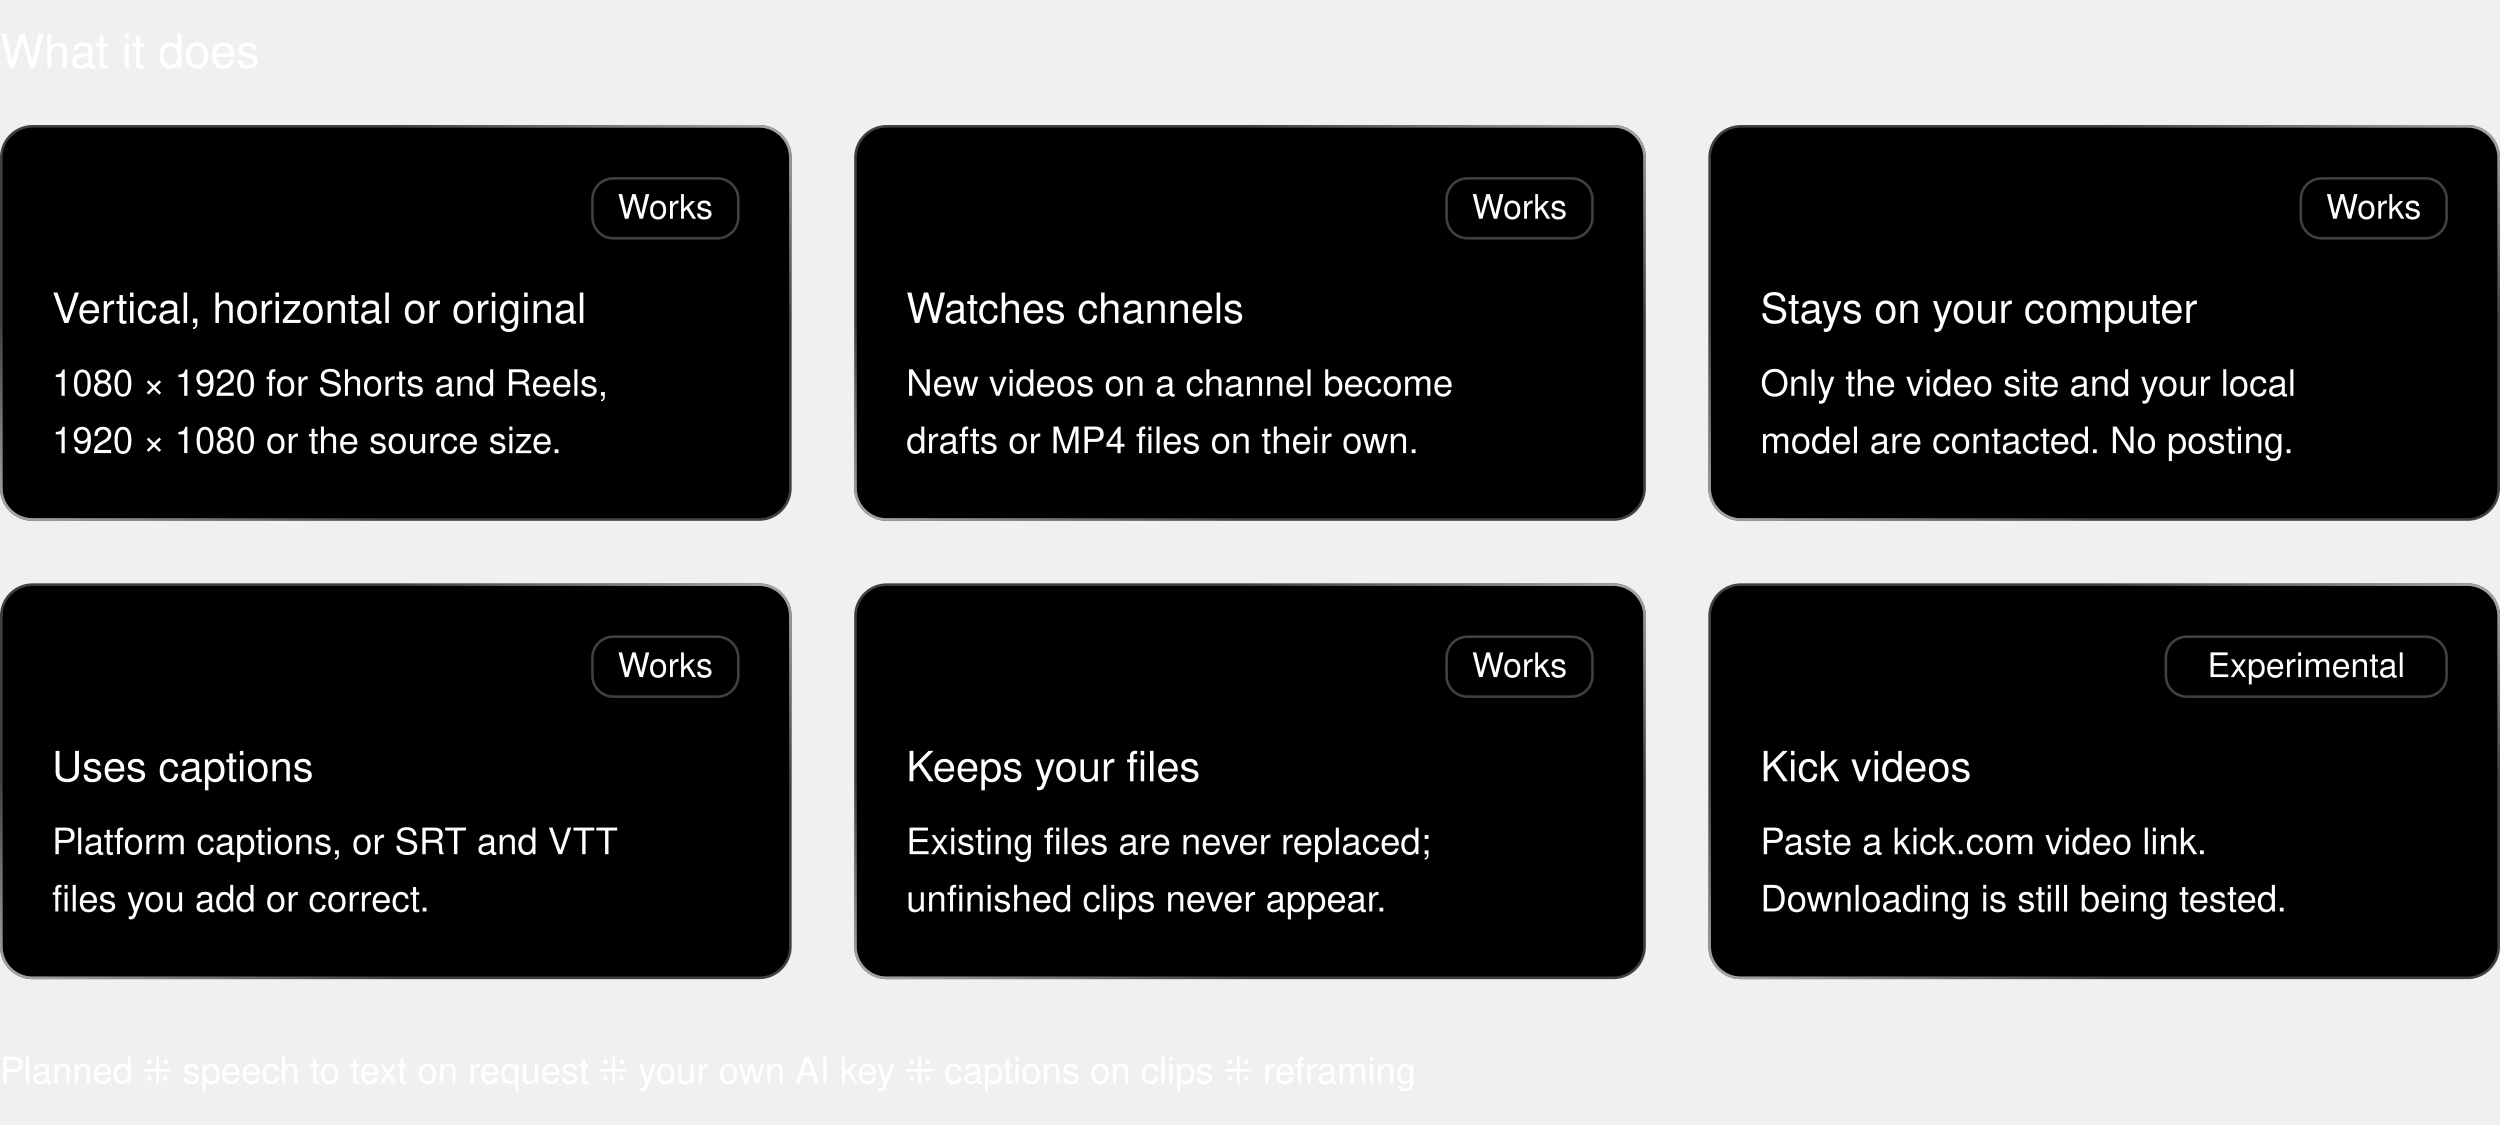
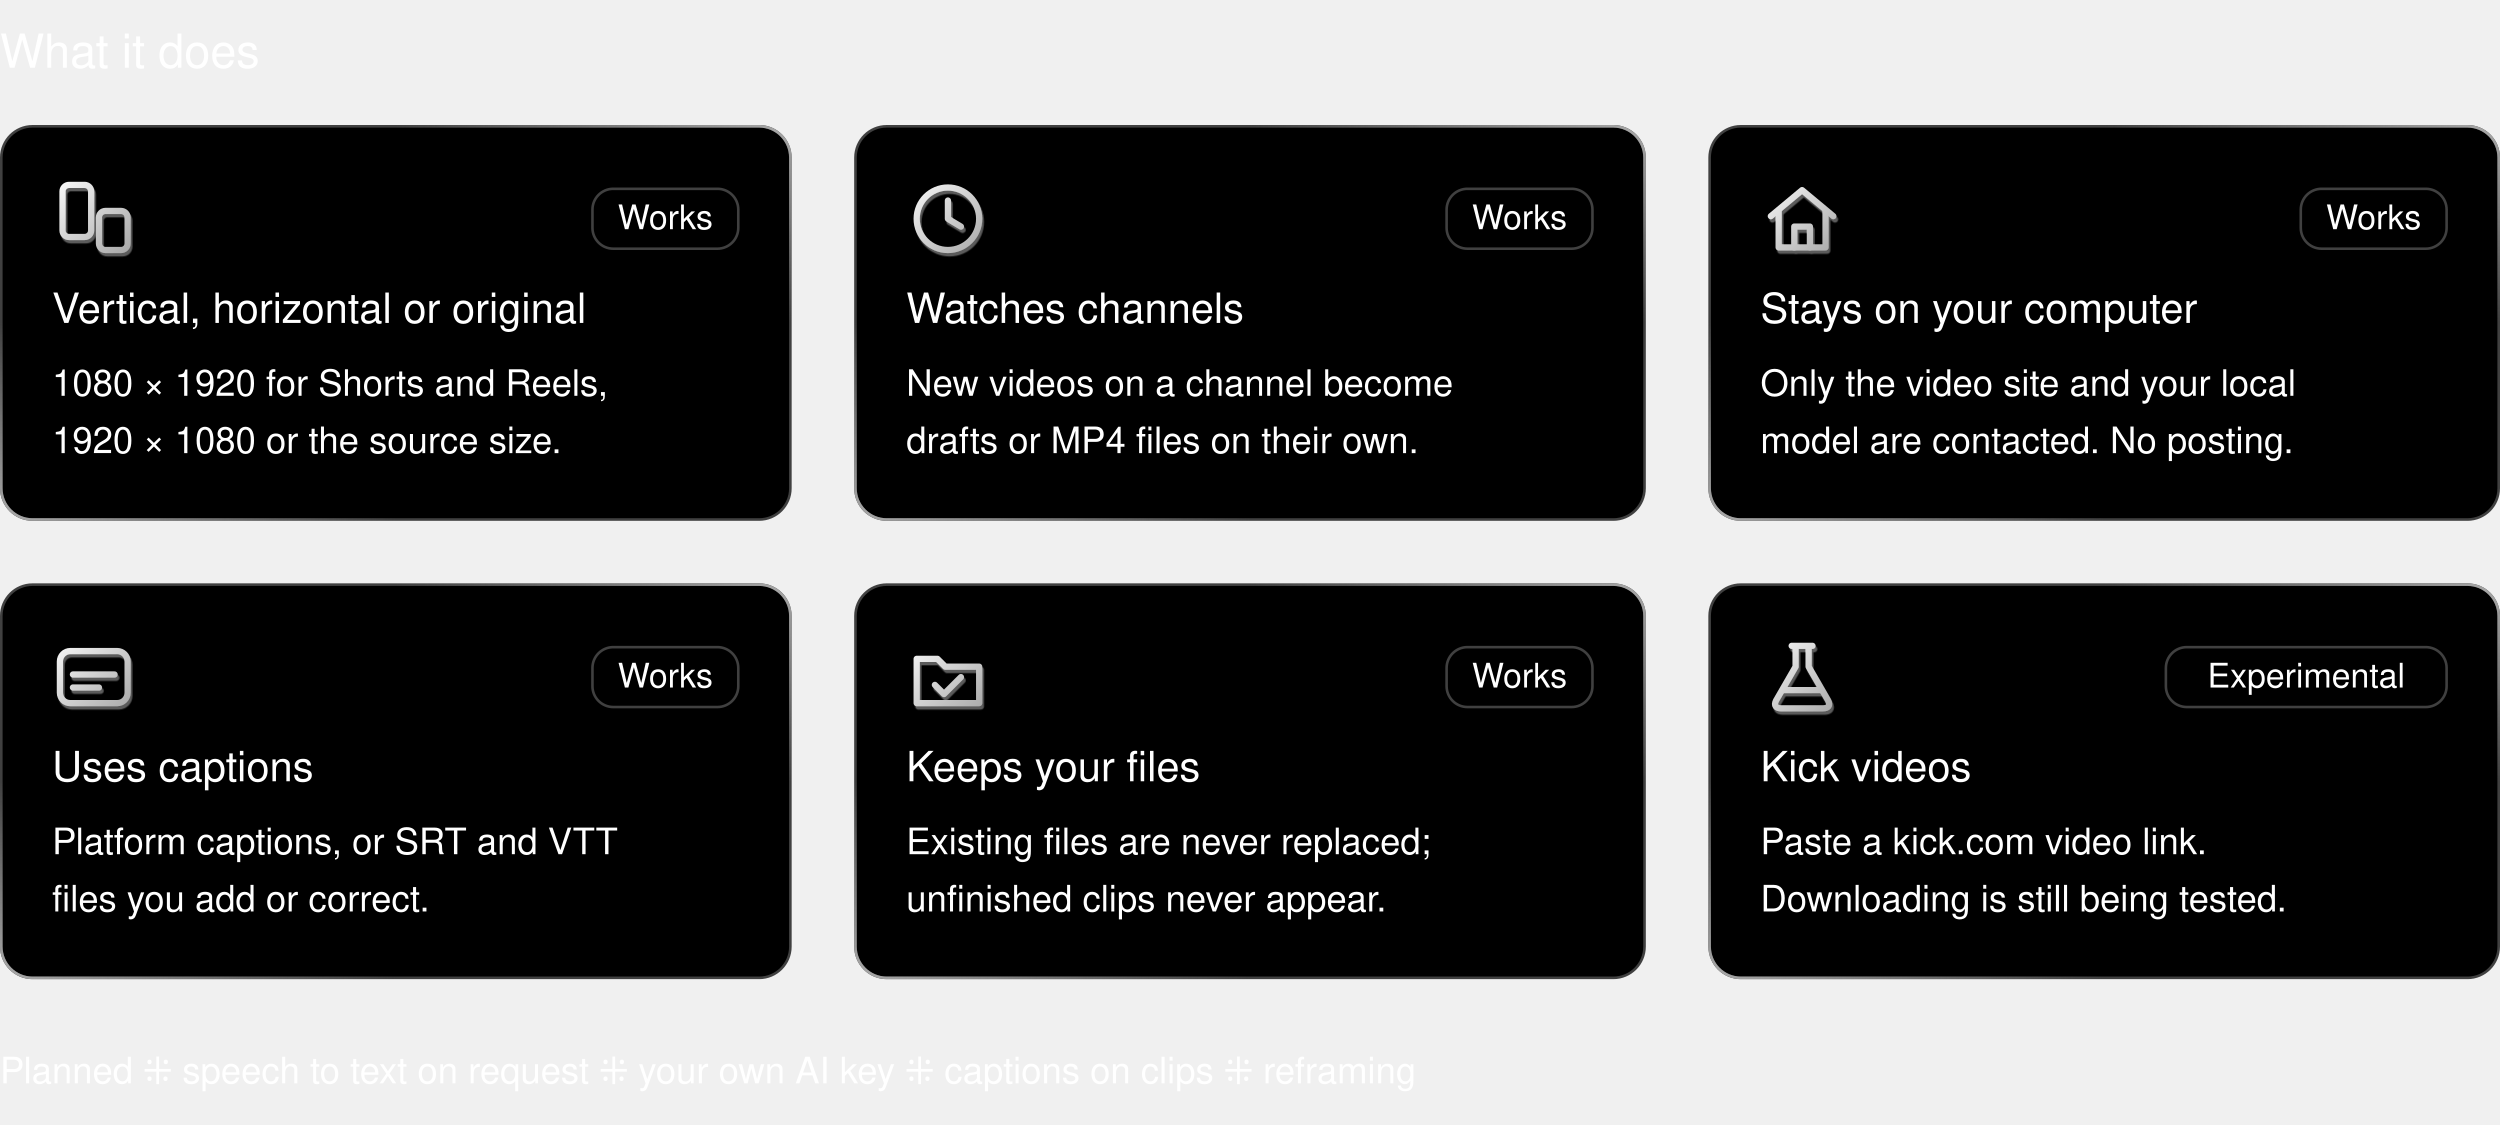
<svg xmlns="http://www.w3.org/2000/svg" width="960" height="432" viewBox="0 0 960 432" role="img" aria-label="What it does, and what is planned">
  <defs>
    <radialGradient id="tr" cx="1" cy="0" r="0.5" gradientUnits="objectBoundingBox">
      <stop offset="0" stop-color="#a9a9a9" />
      <stop offset="1" stop-color="#a9a9a9" stop-opacity="0" />
    </radialGradient>
    <radialGradient id="bl" cx="0" cy="1" r="0.5" gradientUnits="objectBoundingBox">
      <stop offset="0" stop-color="#a9a9a9" />
      <stop offset="1" stop-color="#a9a9a9" stop-opacity="0" />
    </radialGradient>
    <linearGradient id="face" x1="0" y1="0" x2="1" y2="1">
      <stop offset="0" stop-color="#ffffff" />
      <stop offset="1" stop-color="#a0a0a0" />
    </linearGradient>
+     <linearGradient id="iface" x1="0" y1="0" x2="32" y2="32" gradientUnits="userSpaceOnUse">
+       <stop offset="0" stop-color="#ffffff" />
+       <stop offset="1" stop-color="#a0a0a0" />
+     </linearGradient>
+     <filter id="idepth" x="-20%" y="-20%" width="150%" height="150%">
+       <feDropShadow dx="0.64" dy="1.28" stdDeviation="0.16" flood-color="#606060" flood-opacity="0.95" />
+     </filter>
  </defs>
  <text x="0" y="26" font-size="18" font-weight="400" fill="#ffffff" text-anchor="start" font-family="&quot;Helvetica Neue&quot;, Helvetica, Arial, sans-serif">What it does</text>
  <rect x="0.5" y="48.5" width="303.0" height="151" rx="12" fill="#000000" stroke="#404040" />
  <rect x="0.5" y="48.5" width="303.0" height="151" rx="12" fill="none" stroke="url(#tr)" />
  <rect x="0.5" y="48.5" width="303.0" height="151" rx="12" fill="none" stroke="url(#bl)" />
-   <rect x="227.5" y="68.5" width="56.0" height="23" rx="8" fill="none" stroke="#404040" />
-   <text x="255.5" y="84" font-size="13" font-weight="400" fill="#ffffff" text-anchor="middle" font-family="&quot;Helvetica Neue&quot;, Helvetica, Arial, sans-serif">Works</text>
+   <svg x="20.0" y="68" width="32" height="32" viewBox="0 0 32 32" aria-hidden="true">
+     <g fill="none" stroke="url(#iface)" stroke-width="2.4" stroke-linecap="round" stroke-linejoin="round" filter="url(#idepth)">
+       <rect x="4" y="3" width="11" height="20" rx="2.5" />
+       <rect x="18" y="13" width="11" height="15" rx="2.5" />
+     </g>
+   </svg>
+   <rect x="227.5" y="72.5" width="56.0" height="23" rx="8" fill="none" stroke="#404040" />
+   <text x="255.5" y="88" font-size="13" font-weight="400" fill="#ffffff" text-anchor="middle" font-family="&quot;Helvetica Neue&quot;, Helvetica, Arial, sans-serif">Works</text>
  <text x="20.0" y="124" font-size="16" font-weight="500" fill="#ffffff" text-anchor="start" font-family="&quot;Helvetica Neue&quot;, Helvetica, Arial, sans-serif">Vertical, horizontal or original</text>
  <text x="20.0" y="152" font-size="14" font-weight="400" fill="#ffffff" text-anchor="start" font-family="&quot;Helvetica Neue&quot;, Helvetica, Arial, sans-serif">1080 × 1920 for Shorts and Reels,</text>
  <text x="20.0" y="174" font-size="14" font-weight="400" fill="#ffffff" text-anchor="start" font-family="&quot;Helvetica Neue&quot;, Helvetica, Arial, sans-serif">1920 × 1080 or the source size.</text>
  <rect x="328.5" y="48.5" width="303.0" height="151" rx="12" fill="#000000" stroke="#404040" />
  <rect x="328.5" y="48.5" width="303.0" height="151" rx="12" fill="none" stroke="url(#tr)" />
  <rect x="328.5" y="48.5" width="303.0" height="151" rx="12" fill="none" stroke="url(#bl)" />
-   <rect x="555.5" y="68.5" width="56.0" height="23" rx="8" fill="none" stroke="#404040" />
-   <text x="583.5" y="84" font-size="13" font-weight="400" fill="#ffffff" text-anchor="middle" font-family="&quot;Helvetica Neue&quot;, Helvetica, Arial, sans-serif">Works</text>
+   <svg x="348.0" y="68" width="32" height="32" viewBox="0 0 32 32" aria-hidden="true">
+     <g fill="none" stroke="url(#iface)" stroke-width="2.4" stroke-linecap="round" stroke-linejoin="round" filter="url(#idepth)">
+       <circle cx="16" cy="16" r="12" />
+       <path d="M16 9 V16 L21 19" />
+     </g>
+   </svg>
+   <rect x="555.5" y="72.5" width="56.0" height="23" rx="8" fill="none" stroke="#404040" />
+   <text x="583.5" y="88" font-size="13" font-weight="400" fill="#ffffff" text-anchor="middle" font-family="&quot;Helvetica Neue&quot;, Helvetica, Arial, sans-serif">Works</text>
  <text x="348.0" y="124" font-size="16" font-weight="500" fill="#ffffff" text-anchor="start" font-family="&quot;Helvetica Neue&quot;, Helvetica, Arial, sans-serif">Watches channels</text>
  <text x="348.0" y="152" font-size="14" font-weight="400" fill="#ffffff" text-anchor="start" font-family="&quot;Helvetica Neue&quot;, Helvetica, Arial, sans-serif">New videos on a channel become</text>
  <text x="348.0" y="174" font-size="14" font-weight="400" fill="#ffffff" text-anchor="start" font-family="&quot;Helvetica Neue&quot;, Helvetica, Arial, sans-serif">drafts or MP4 files on their own.</text>
  <rect x="656.5" y="48.5" width="303.0" height="151" rx="12" fill="#000000" stroke="#404040" />
  <rect x="656.5" y="48.5" width="303.0" height="151" rx="12" fill="none" stroke="url(#tr)" />
  <rect x="656.5" y="48.5" width="303.0" height="151" rx="12" fill="none" stroke="url(#bl)" />
-   <rect x="883.5" y="68.5" width="56.0" height="23" rx="8" fill="none" stroke="#404040" />
-   <text x="911.5" y="84" font-size="13" font-weight="400" fill="#ffffff" text-anchor="middle" font-family="&quot;Helvetica Neue&quot;, Helvetica, Arial, sans-serif">Works</text>
+   <svg x="676.0" y="68" width="32" height="32" viewBox="0 0 32 32" aria-hidden="true">
+     <g fill="none" stroke="url(#iface)" stroke-width="2.4" stroke-linecap="round" stroke-linejoin="round" filter="url(#idepth)">
+       <path d="M4 15 L16 5 L28 15" />
+       <path d="M7 13 V27 H25 V13" />
+       <path d="M13 27 V19 H19 V27" />
+     </g>
+   </svg>
+   <rect x="883.5" y="72.5" width="56.0" height="23" rx="8" fill="none" stroke="#404040" />
+   <text x="911.5" y="88" font-size="13" font-weight="400" fill="#ffffff" text-anchor="middle" font-family="&quot;Helvetica Neue&quot;, Helvetica, Arial, sans-serif">Works</text>
  <text x="676.0" y="124" font-size="16" font-weight="500" fill="#ffffff" text-anchor="start" font-family="&quot;Helvetica Neue&quot;, Helvetica, Arial, sans-serif">Stays on your computer</text>
  <text x="676.0" y="152" font-size="14" font-weight="400" fill="#ffffff" text-anchor="start" font-family="&quot;Helvetica Neue&quot;, Helvetica, Arial, sans-serif">Only the video site and your local</text>
  <text x="676.0" y="174" font-size="14" font-weight="400" fill="#ffffff" text-anchor="start" font-family="&quot;Helvetica Neue&quot;, Helvetica, Arial, sans-serif">model are contacted. No posting.</text>
  <rect x="0.5" y="224.5" width="303.0" height="151" rx="12" fill="#000000" stroke="#404040" />
  <rect x="0.5" y="224.5" width="303.0" height="151" rx="12" fill="none" stroke="url(#tr)" />
  <rect x="0.5" y="224.5" width="303.0" height="151" rx="12" fill="none" stroke="url(#bl)" />
-   <rect x="227.5" y="244.5" width="56.0" height="23" rx="8" fill="none" stroke="#404040" />
-   <text x="255.5" y="260" font-size="13" font-weight="400" fill="#ffffff" text-anchor="middle" font-family="&quot;Helvetica Neue&quot;, Helvetica, Arial, sans-serif">Works</text>
+   <svg x="20.0" y="244" width="32" height="32" viewBox="0 0 32 32" aria-hidden="true">
+     <g fill="none" stroke="url(#iface)" stroke-width="2.4" stroke-linecap="round" stroke-linejoin="round" filter="url(#idepth)">
+       <rect x="3" y="6" width="26" height="20" rx="4" />
+       <path d="M8 15 H24 M8 20 H18" />
+     </g>
+   </svg>
+   <rect x="227.5" y="248.5" width="56.0" height="23" rx="8" fill="none" stroke="#404040" />
+   <text x="255.5" y="264" font-size="13" font-weight="400" fill="#ffffff" text-anchor="middle" font-family="&quot;Helvetica Neue&quot;, Helvetica, Arial, sans-serif">Works</text>
  <text x="20.0" y="300" font-size="16" font-weight="500" fill="#ffffff" text-anchor="start" font-family="&quot;Helvetica Neue&quot;, Helvetica, Arial, sans-serif">Uses captions</text>
  <text x="20.0" y="328" font-size="14" font-weight="400" fill="#ffffff" text-anchor="start" font-family="&quot;Helvetica Neue&quot;, Helvetica, Arial, sans-serif">Platform captions, or SRT and VTT</text>
  <text x="20.0" y="350" font-size="14" font-weight="400" fill="#ffffff" text-anchor="start" font-family="&quot;Helvetica Neue&quot;, Helvetica, Arial, sans-serif">files you add or correct.</text>
  <rect x="328.5" y="224.5" width="303.0" height="151" rx="12" fill="#000000" stroke="#404040" />
  <rect x="328.5" y="224.5" width="303.0" height="151" rx="12" fill="none" stroke="url(#tr)" />
  <rect x="328.5" y="224.5" width="303.0" height="151" rx="12" fill="none" stroke="url(#bl)" />
-   <rect x="555.5" y="244.5" width="56.0" height="23" rx="8" fill="none" stroke="#404040" />
-   <text x="583.5" y="260" font-size="13" font-weight="400" fill="#ffffff" text-anchor="middle" font-family="&quot;Helvetica Neue&quot;, Helvetica, Arial, sans-serif">Works</text>
+   <svg x="348.0" y="244" width="32" height="32" viewBox="0 0 32 32" aria-hidden="true">
+     <g fill="none" stroke="url(#iface)" stroke-width="2.4" stroke-linecap="round" stroke-linejoin="round" filter="url(#idepth)">
+       <path d="M4 9 V26 H28 V12 H15 L12 9 Z" />
+       <path d="M11 19 L14.5 22.5 L21 16" />
+     </g>
+   </svg>
+   <rect x="555.5" y="248.5" width="56.0" height="23" rx="8" fill="none" stroke="#404040" />
+   <text x="583.5" y="264" font-size="13" font-weight="400" fill="#ffffff" text-anchor="middle" font-family="&quot;Helvetica Neue&quot;, Helvetica, Arial, sans-serif">Works</text>
  <text x="348.0" y="300" font-size="16" font-weight="500" fill="#ffffff" text-anchor="start" font-family="&quot;Helvetica Neue&quot;, Helvetica, Arial, sans-serif">Keeps your files</text>
  <text x="348.0" y="328" font-size="14" font-weight="400" fill="#ffffff" text-anchor="start" font-family="&quot;Helvetica Neue&quot;, Helvetica, Arial, sans-serif">Existing files are never replaced;</text>
  <text x="348.0" y="350" font-size="14" font-weight="400" fill="#ffffff" text-anchor="start" font-family="&quot;Helvetica Neue&quot;, Helvetica, Arial, sans-serif">unfinished clips never appear.</text>
  <rect x="656.5" y="224.5" width="303.0" height="151" rx="12" fill="#000000" stroke="#404040" />
  <rect x="656.5" y="224.5" width="303.0" height="151" rx="12" fill="none" stroke="url(#tr)" />
  <rect x="656.5" y="224.5" width="303.0" height="151" rx="12" fill="none" stroke="url(#bl)" />
-   <rect x="831.7" y="244.5" width="107.8" height="23" rx="8" fill="none" stroke="#404040" />
-   <text x="885.6" y="260" font-size="13" font-weight="400" fill="#ffffff" text-anchor="middle" font-family="&quot;Helvetica Neue&quot;, Helvetica, Arial, sans-serif">Experimental</text>
+   <svg x="676.0" y="244" width="32" height="32" viewBox="0 0 32 32" aria-hidden="true">
+     <g fill="none" stroke="url(#iface)" stroke-width="2.4" stroke-linecap="round" stroke-linejoin="round" filter="url(#idepth)">
+       <path d="M12 4 H20 M13.5 4 V12 L6 25 C5 27 6 28 8 28 H24 C26 28 27 27 26 25 L18.5 12 V4" />
+       <path d="M9 21 H23" />
+     </g>
+   </svg>
+   <rect x="831.7" y="248.5" width="107.8" height="23" rx="8" fill="none" stroke="#404040" />
+   <text x="885.6" y="264" font-size="13" font-weight="400" fill="#ffffff" text-anchor="middle" font-family="&quot;Helvetica Neue&quot;, Helvetica, Arial, sans-serif">Experimental</text>
  <text x="676.0" y="300" font-size="16" font-weight="500" fill="#ffffff" text-anchor="start" font-family="&quot;Helvetica Neue&quot;, Helvetica, Arial, sans-serif">Kick videos</text>
  <text x="676.0" y="328" font-size="14" font-weight="400" fill="#ffffff" text-anchor="start" font-family="&quot;Helvetica Neue&quot;, Helvetica, Arial, sans-serif">Paste a kick.com video link.</text>
  <text x="676.0" y="350" font-size="14" font-weight="400" fill="#ffffff" text-anchor="start" font-family="&quot;Helvetica Neue&quot;, Helvetica, Arial, sans-serif">Downloading is still being tested.</text>
  <text x="0" y="416" font-size="14" font-weight="400" fill="#ffffff" text-anchor="start" font-family="&quot;Helvetica Neue&quot;, Helvetica, Arial, sans-serif">Planned ⁜ speech to text on request ⁜ your own AI key ⁜ captions on clips ⁜ reframing</text>
</svg>
